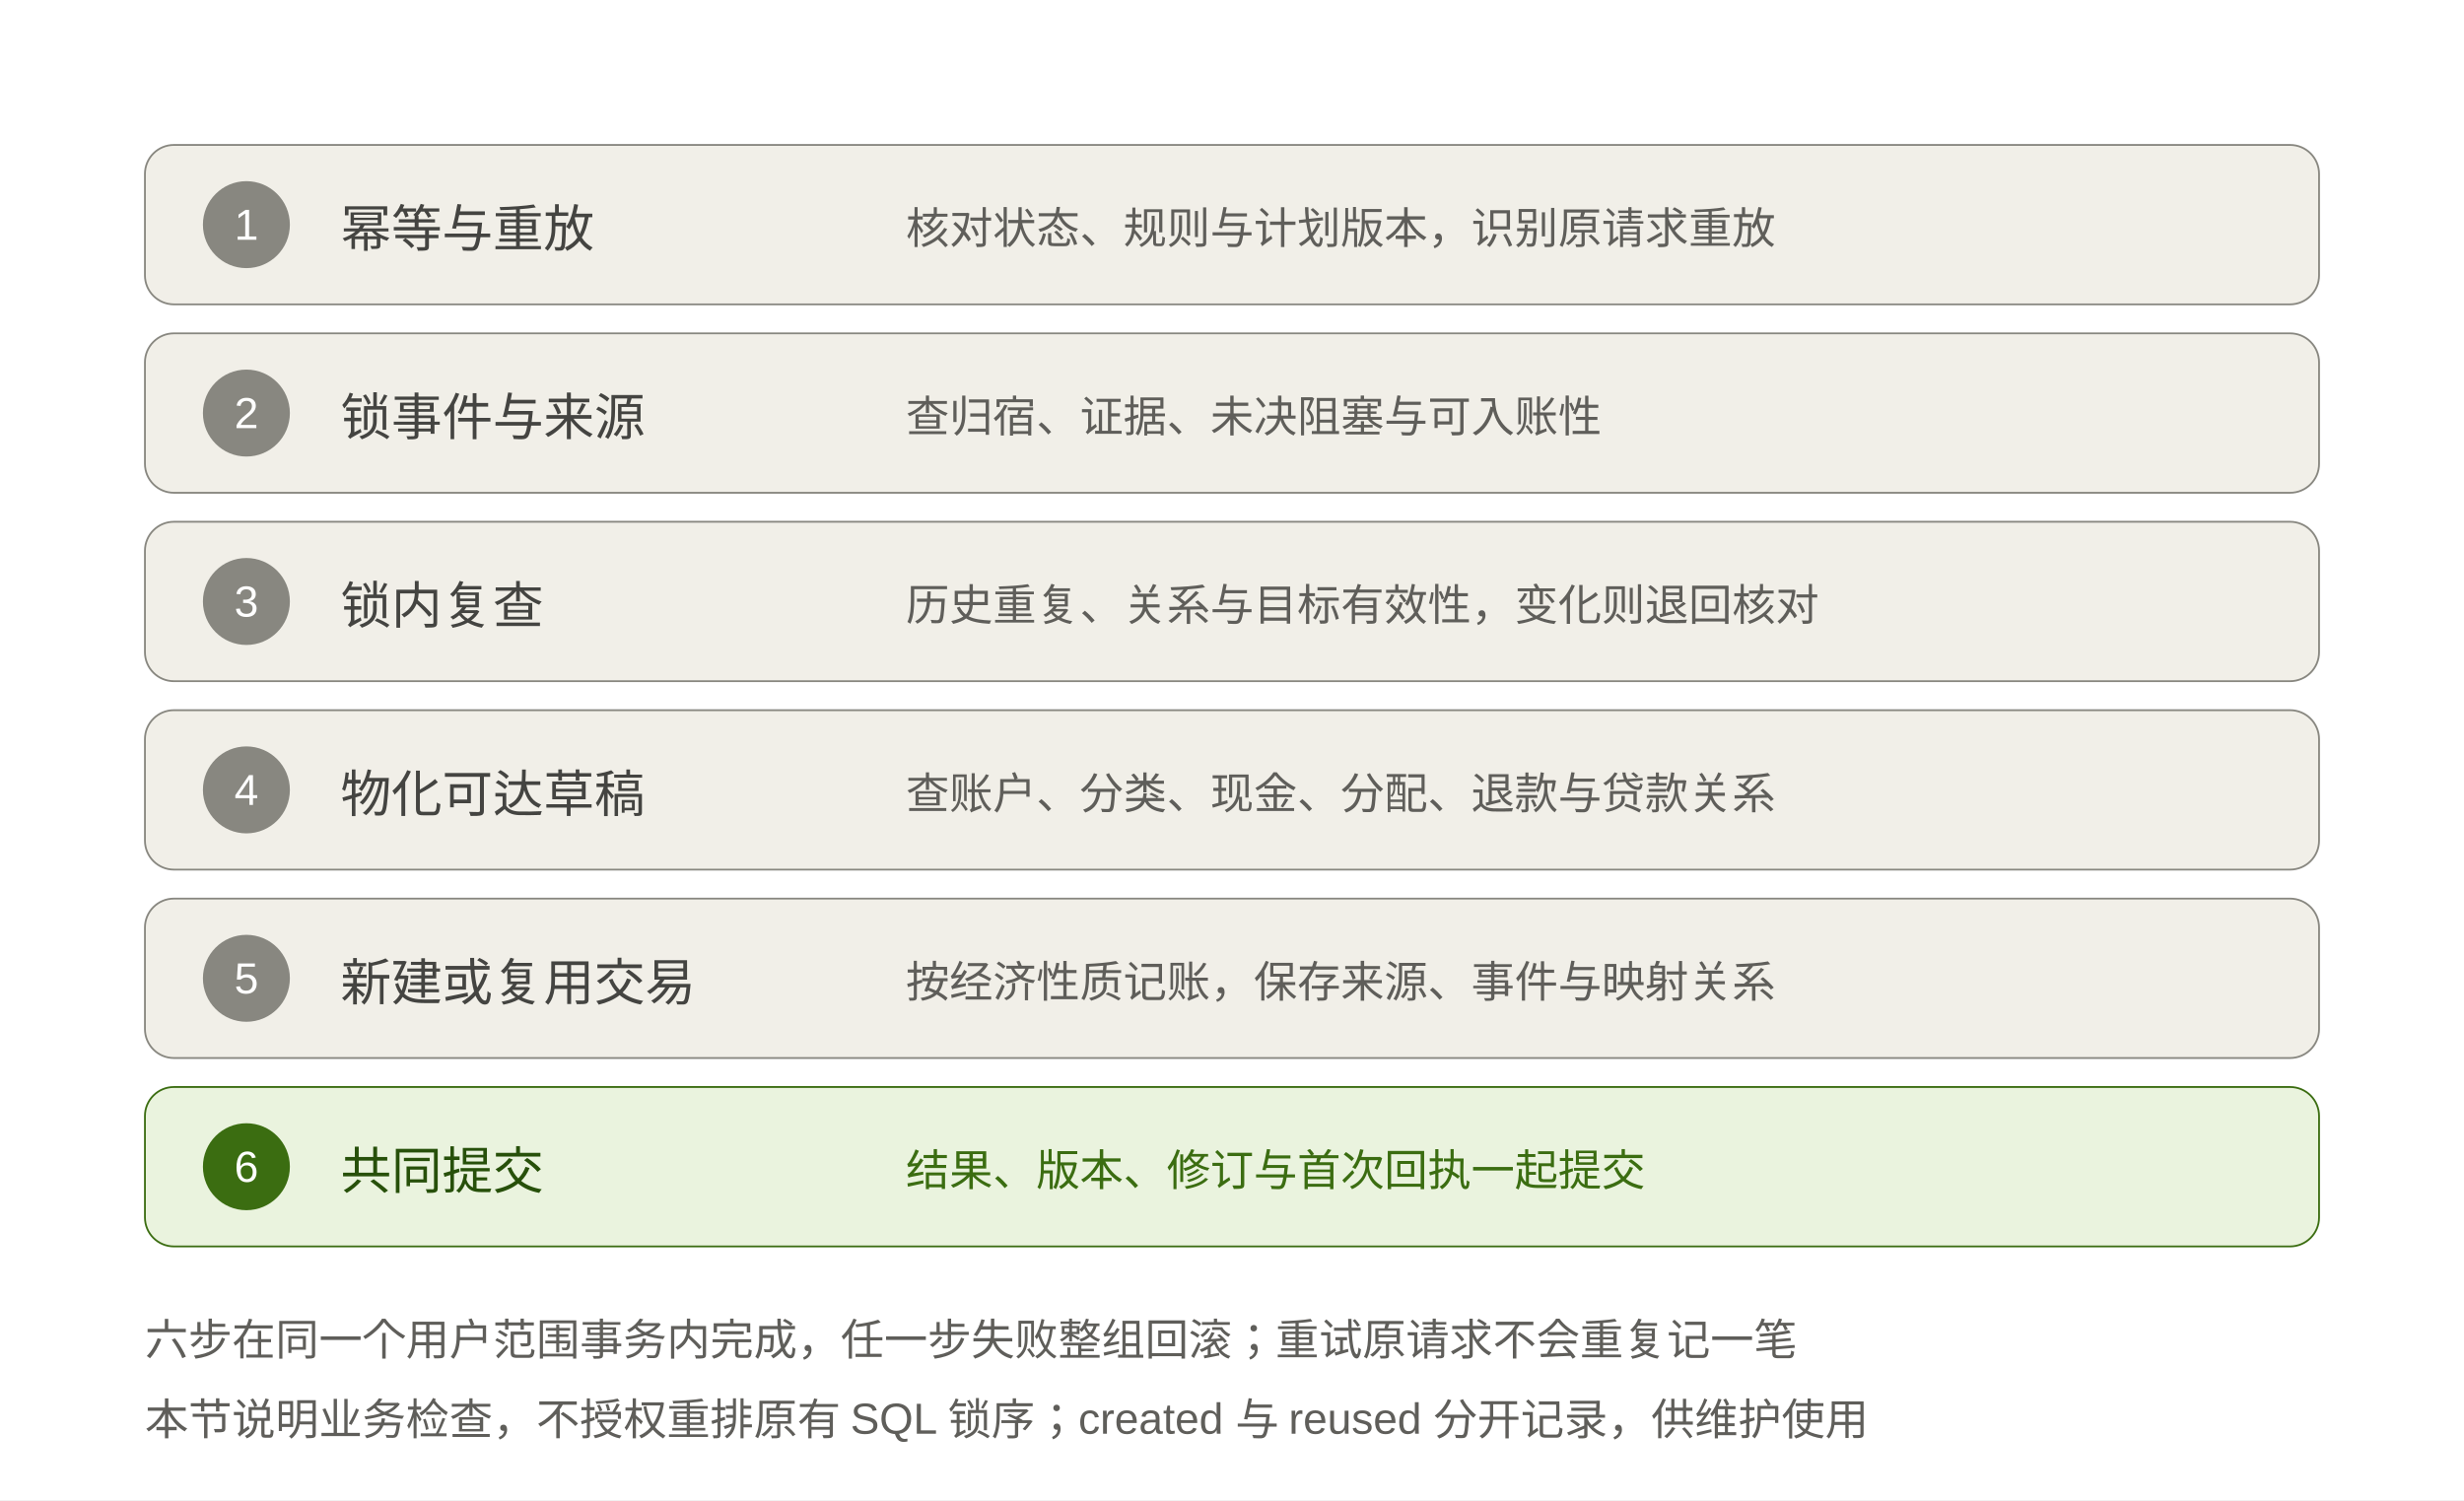
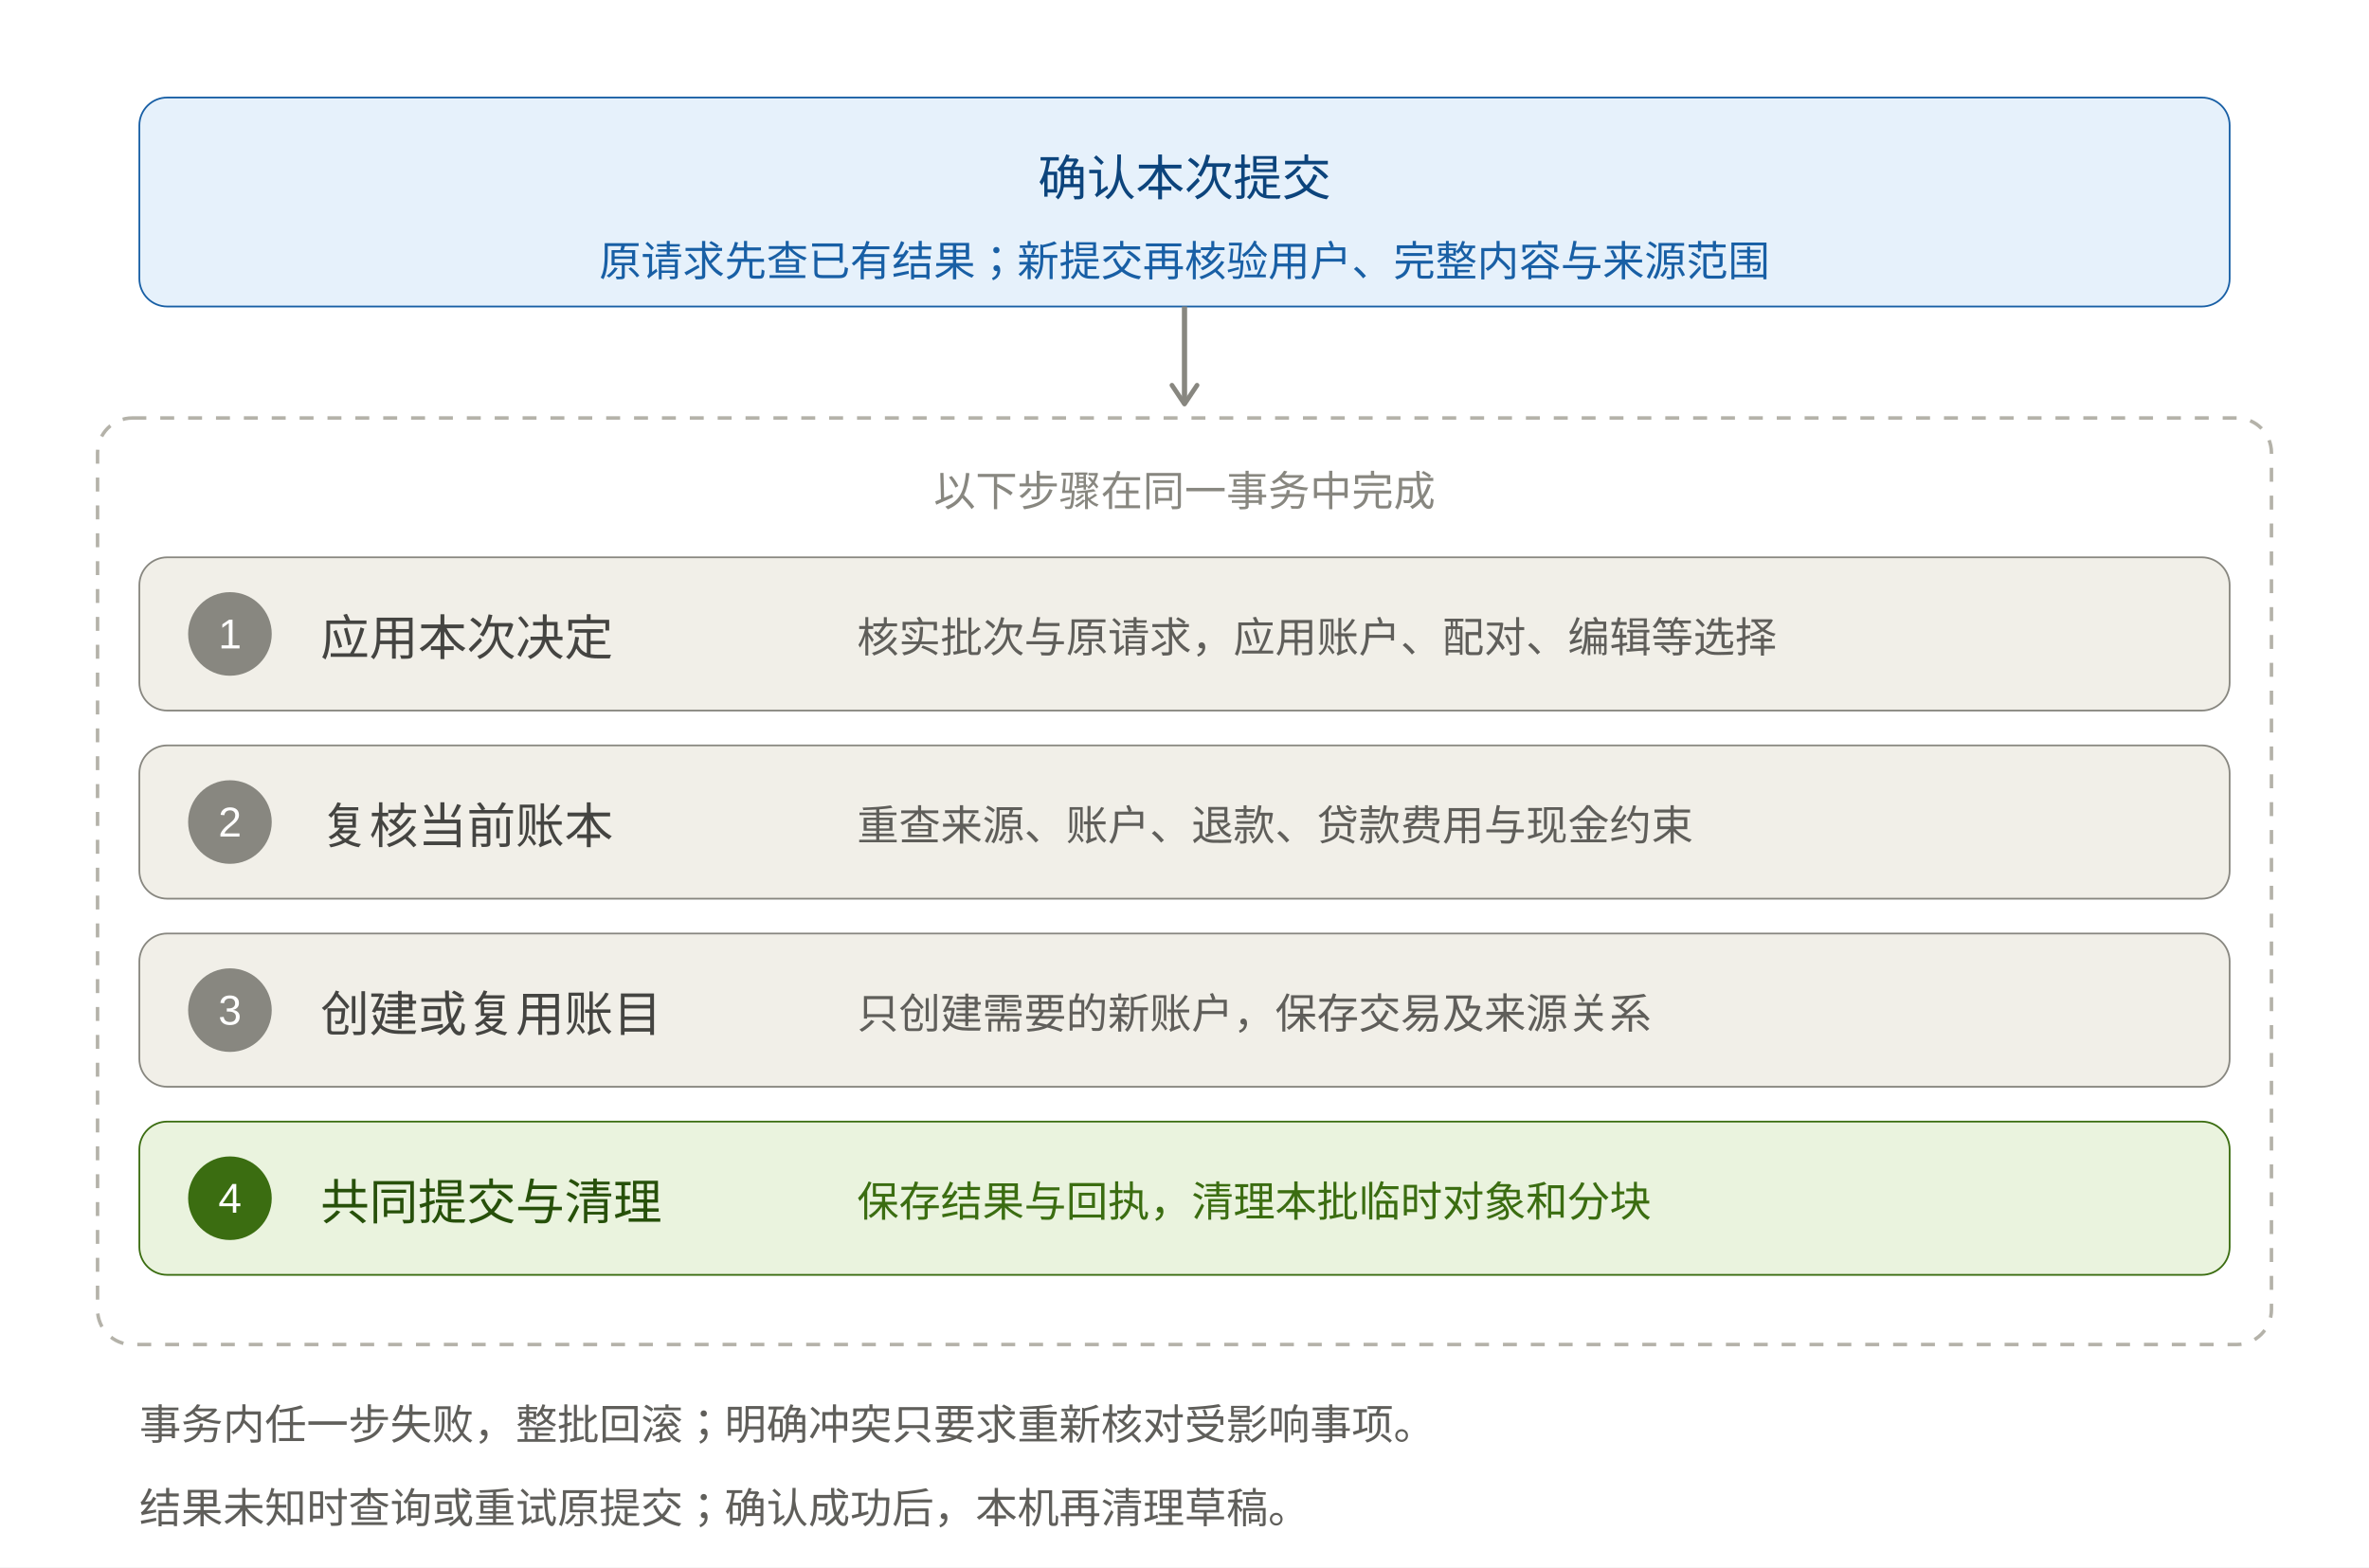
- <svg xmlns="http://www.w3.org/2000/svg" viewBox="0 0 680 414" width="680" height="414">
-   <rect x="0" y="0" width="680" height="414" fill="#FFFFFF" />
+ <svg xmlns="http://www.w3.org/2000/svg" viewBox="0 0 680 450" width="680" height="450">
+   <defs>
+     <marker id="arrow" viewBox="0 0 10 10" refX="8" refY="5" markerWidth="6" markerHeight="6" orient="auto-start-reverse">
+       <path d="M2 1L8 5L2 9" fill="none" stroke="context-stroke" stroke-width="1.5" stroke-linecap="round" stroke-linejoin="round" />
+     </marker>
+   </defs>
+   <rect width="680" height="450" fill="#FFFFFF" />
  <g font-family="PingFang SC, Helvetica Neue, Arial, sans-serif">
-     <rect x="40" y="40" width="600" height="44" rx="8" fill="#F1EFE8" stroke="#888780" stroke-width="0.5" />
-     <circle cx="68" cy="62" r="12" fill="#888780" />
-     <text x="68" y="62" text-anchor="middle" dominant-baseline="central" font-size="12" font-weight="500" fill="#FFFFFF">1</text>
-     <text x="94" y="62" dominant-baseline="central" font-size="14" font-weight="500" fill="#444441">幂等与重放</text>
-     <text x="250" y="62" dominant-baseline="central" font-size="12" fill="#5F5E5A">核对状态、规则与计划版本，识别原请求重放</text>
-     <rect x="40" y="92" width="600" height="44" rx="8" fill="#F1EFE8" stroke="#888780" stroke-width="0.5" />
-     <circle cx="68" cy="114" r="12" fill="#888780" />
-     <text x="68" y="114" text-anchor="middle" dominant-baseline="central" font-size="12" font-weight="500" fill="#FFFFFF">2</text>
-     <text x="94" y="114" dominant-baseline="central" font-size="14" font-weight="500" fill="#444441">锁事件与来源</text>
-     <text x="250" y="114" dominant-baseline="central" font-size="12" fill="#5F5E5A">查归宿、证据、未决阻塞与可入账性</text>
-     <rect x="40" y="144" width="600" height="44" rx="8" fill="#F1EFE8" stroke="#888780" stroke-width="0.5" />
-     <circle cx="68" cy="166" r="12" fill="#888780" />
-     <text x="68" y="166" text-anchor="middle" dominant-baseline="central" font-size="12" font-weight="500" fill="#FFFFFF">3</text>
-     <text x="94" y="166" dominant-baseline="central" font-size="14" font-weight="500" fill="#444441">锁内复查</text>
-     <text x="250" y="166" dominant-baseline="central" font-size="12" fill="#5F5E5A">历史重复、关系与目标有效性，变化则退回核对</text>
-     <rect x="40" y="196" width="600" height="44" rx="8" fill="#F1EFE8" stroke="#888780" stroke-width="0.5" />
-     <circle cx="68" cy="218" r="12" fill="#888780" />
-     <text x="68" y="218" text-anchor="middle" dominant-baseline="central" font-size="12" font-weight="500" fill="#FFFFFF">4</text>
-     <text x="94" y="218" dominant-baseline="central" font-size="14" font-weight="500" fill="#444441">物化可达草稿</text>
-     <text x="250" y="218" dominant-baseline="central" font-size="12" fill="#5F5E5A">查账户、分类、现金、分配、退款与贷款关系</text>
-     <rect x="40" y="248" width="600" height="44" rx="8" fill="#F1EFE8" stroke="#888780" stroke-width="0.5" />
-     <circle cx="68" cy="270" r="12" fill="#888780" />
-     <text x="68" y="270" text-anchor="middle" dominant-baseline="central" font-size="12" font-weight="500" fill="#FFFFFF">5</text>
-     <text x="94" y="270" dominant-baseline="central" font-size="14" font-weight="500" fill="#444441">新建或复用交易</text>
-     <text x="250" y="270" dominant-baseline="central" font-size="12" fill="#5F5E5A">按经济性质记账，保存来源、事件与映射关系</text>
-     <rect x="40" y="300" width="600" height="44" rx="8" fill="#EAF3DE" stroke="#3B6D11" stroke-width="0.5" />
-     <circle cx="68" cy="322" r="12" fill="#3B6D11" />
-     <text x="68" y="322" text-anchor="middle" dominant-baseline="central" font-size="12" font-weight="500" fill="#FFFFFF">6</text>
-     <text x="94" y="322" dominant-baseline="central" font-size="14" font-weight="500" fill="#27500A">共同提交</text>
-     <text x="250" y="322" dominant-baseline="central" font-size="12" fill="#3B6D11">结果、版本、修订与首次回执一起提交</text>
-     <text x="40" y="374" font-size="12" fill="#5F5E5A">六步在同一个用户范围事务内完成，任一步失败整组回滚；重试原请求不会重复记一笔</text>
-     <text x="40" y="396" font-size="12" fill="#5F5E5A">本节说明业务检查，不授权重排原有 SQL 锁序；created 与 reused 分开记录，供维护使用</text>
+     <rect x="40" y="28" width="600" height="60" rx="8" fill="#E6F1FB" stroke="#185FA5" stroke-width="0.5" />
+     <text x="340.0" y="50" text-anchor="middle" dominant-baseline="central" font-size="14" fill="#0C447C" font-weight="500">确认本次提交</text>
+     <text x="340.0" y="74" text-anchor="middle" dominant-baseline="central" font-size="12" fill="#185FA5">原请求先查已有结果；新提交再核验用户、完整内容与来源范围</text>
+     <path d="M340 88L340 116" fill="none" stroke="#888780" stroke-width="1.5" marker-end="url(#arrow)" />
+     <rect x="28" y="120" width="624" height="266" rx="10" fill="none" stroke="#B4B2A9" stroke-width="1" stroke-dasharray="4 4" />
+     <text x="340" y="140" text-anchor="middle" dominant-baseline="central" font-size="12" fill="#888780">以下步骤在同一事务中完成</text>
+     <rect x="40" y="160" width="600" height="44" rx="8" fill="#F1EFE8" stroke="#888780" stroke-width="0.5" />
+     <circle cx="66" cy="182" r="12" fill="#888780" />
+     <text x="66" y="182" text-anchor="middle" dominant-baseline="central" font-size="12" fill="#FFFFFF" font-weight="500">1</text>
+     <text x="92" y="182" text-anchor="start" dominant-baseline="central" font-size="14" fill="#444441" font-weight="500">应用本次决定</text>
+     <text x="246" y="182" text-anchor="start" dominant-baseline="central" font-size="12" fill="#5F5E5A">核实批次与原请求，应用账户、配对、编辑等选择</text>
+     <rect x="40" y="214" width="600" height="44" rx="8" fill="#F1EFE8" stroke="#888780" stroke-width="0.5" />
+     <circle cx="66" cy="236" r="12" fill="#888780" />
+     <text x="66" y="236" text-anchor="middle" dominant-baseline="central" font-size="12" fill="#FFFFFF" font-weight="500">2</text>
+     <text x="92" y="236" text-anchor="start" dominant-baseline="central" font-size="14" fill="#444441" font-weight="500">复核当前账本</text>
+     <text x="246" y="236" text-anchor="start" dominant-baseline="central" font-size="12" fill="#5F5E5A">重查来源、账户、退款、贷款费用与现金约束</text>
+     <rect x="40" y="268" width="600" height="44" rx="8" fill="#F1EFE8" stroke="#888780" stroke-width="0.5" />
+     <circle cx="66" cy="290" r="12" fill="#888780" />
+     <text x="66" y="290" text-anchor="middle" dominant-baseline="central" font-size="12" fill="#FFFFFF" font-weight="500">3</text>
+     <text x="92" y="290" text-anchor="start" dominant-baseline="central" font-size="14" fill="#444441" font-weight="500">创建或复用账目</text>
+     <text x="246" y="290" text-anchor="start" dominant-baseline="central" font-size="12" fill="#5F5E5A">只创建需要的新账户，保存交易及来源关系</text>
+     <rect x="40" y="322" width="600" height="44" rx="8" fill="#EAF3DE" stroke="#3B6D11" stroke-width="0.5" />
+     <circle cx="66" cy="344" r="12" fill="#3B6D11" />
+     <text x="66" y="344" text-anchor="middle" dominant-baseline="central" font-size="12" fill="#FFFFFF" font-weight="500">4</text>
+     <text x="92" y="344" text-anchor="start" dominant-baseline="central" font-size="14" fill="#27500A" font-weight="500">共同提交与清理</text>
+     <text x="246" y="344" text-anchor="start" dominant-baseline="central" font-size="12" fill="#3B6D11">保存结果与回执，清理本批临时对象和分块</text>
+     <text x="40" y="408" text-anchor="start" dominant-baseline="central" font-size="12" fill="#5F5E5A">事务内任一步失败，整批回滚；明确冲突只要求重新核对受影响事项。</text>
+     <text x="40" y="432" text-anchor="start" dominant-baseline="central" font-size="12" fill="#5F5E5A">结果未知时查询或重试原提交；确认成功后，本机再清理草稿。</text>
  </g>
</svg>
